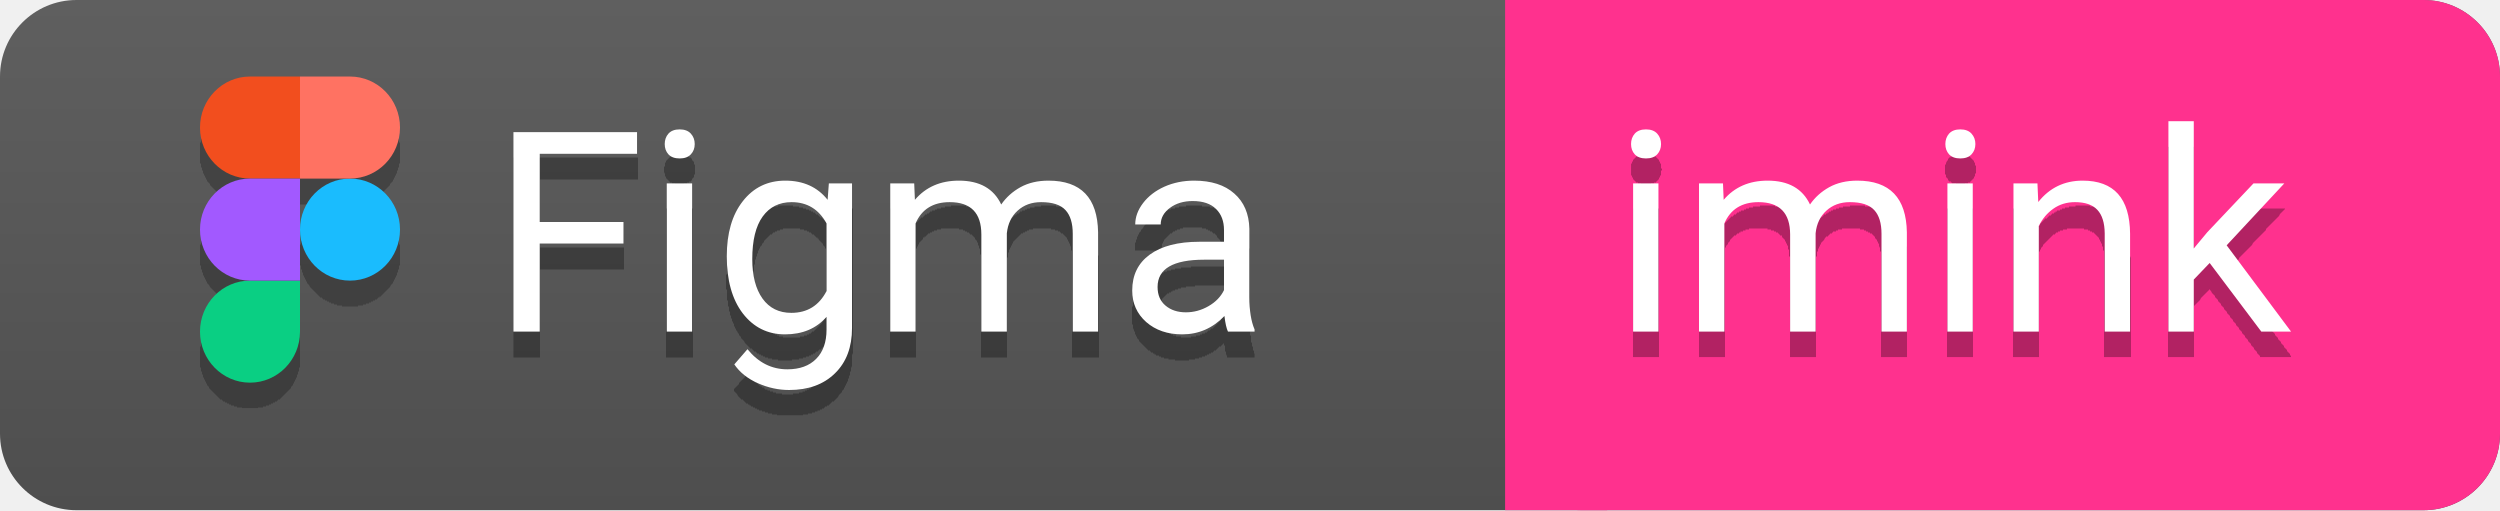
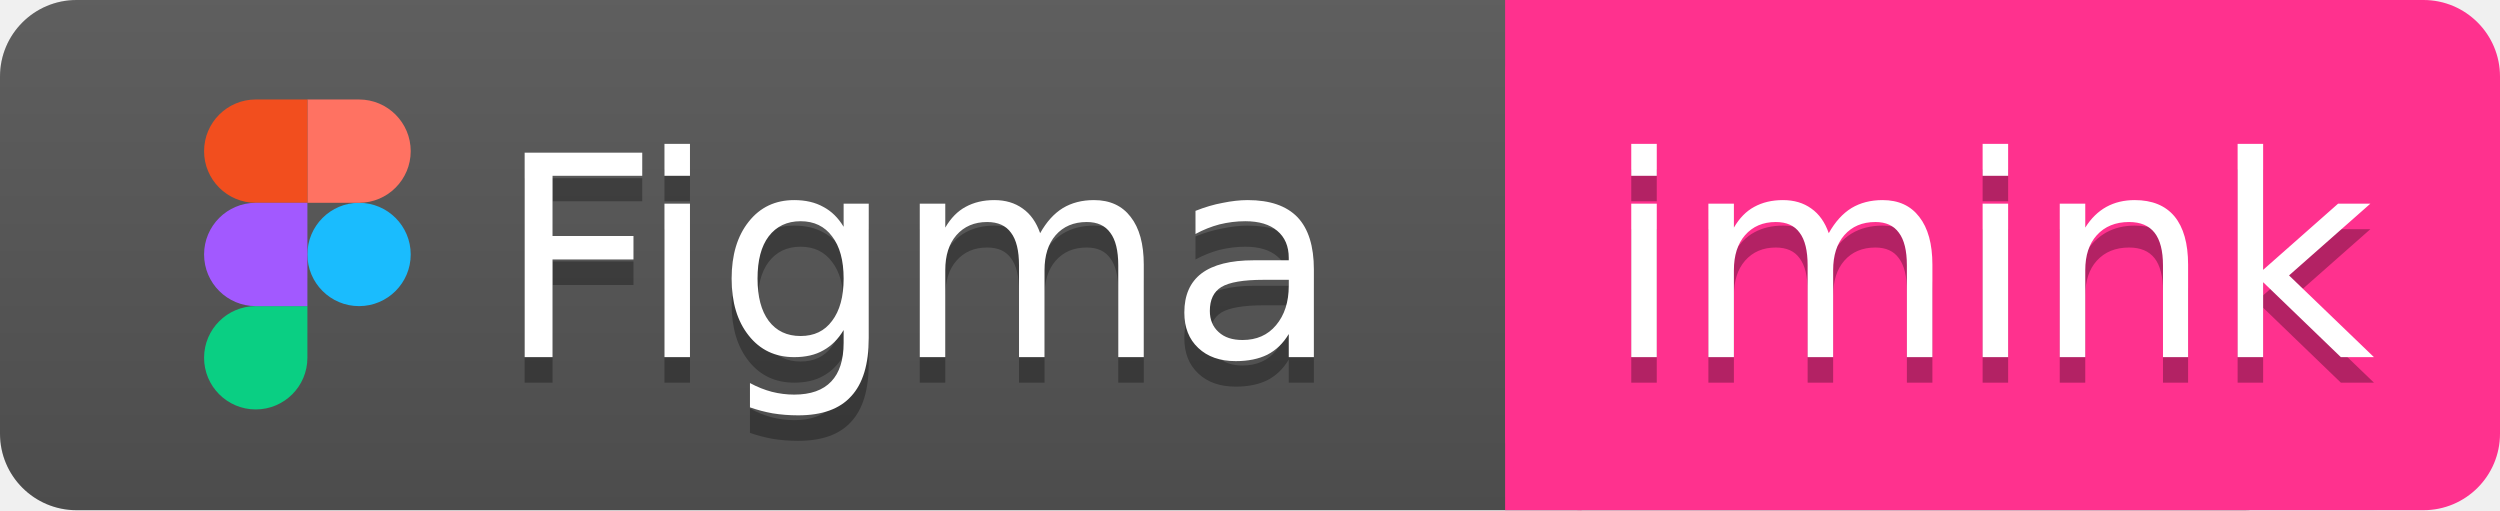
- <svg xmlns="http://www.w3.org/2000/svg" width="98" height="20" viewBox="0 0 98 20" fill="none">
-   <rect width="98" height="20" rx="3" fill="url(#paint0_linear)" />
-   <g filter="url(#filter0_d)">
-     <path d="M24.44 9.546H21.158V13H20.127V5.18H24.972V6.028H21.158V8.703H24.44V9.546ZM27.131 13H26.137V7.188H27.131V13ZM26.057 5.647C26.057 5.486 26.105 5.35 26.202 5.239C26.302 5.128 26.449 5.072 26.642 5.072C26.835 5.072 26.982 5.128 27.082 5.239C27.183 5.35 27.233 5.486 27.233 5.647C27.233 5.808 27.183 5.942 27.082 6.05C26.982 6.157 26.835 6.211 26.642 6.211C26.449 6.211 26.302 6.157 26.202 6.05C26.105 5.942 26.057 5.808 26.057 5.647ZM28.49 10.046C28.49 9.14 28.699 8.42 29.118 7.887C29.537 7.35 30.092 7.081 30.783 7.081C31.492 7.081 32.045 7.332 32.443 7.833L32.491 7.188H33.399V12.86C33.399 13.612 33.175 14.205 32.727 14.638C32.283 15.072 31.686 15.288 30.934 15.288C30.515 15.288 30.105 15.199 29.704 15.02C29.303 14.841 28.996 14.595 28.785 14.284L29.301 13.688C29.727 14.214 30.248 14.477 30.864 14.477C31.347 14.477 31.723 14.341 31.992 14.069C32.264 13.797 32.4 13.414 32.4 12.919V12.42C32.002 12.878 31.46 13.107 30.773 13.107C30.092 13.107 29.541 12.834 29.118 12.286C28.699 11.738 28.49 10.991 28.49 10.046ZM29.489 10.159C29.489 10.814 29.623 11.33 29.892 11.706C30.16 12.078 30.536 12.264 31.02 12.264C31.646 12.264 32.106 11.979 32.4 11.41V8.757C32.096 8.202 31.639 7.924 31.03 7.924C30.547 7.924 30.169 8.112 29.897 8.488C29.625 8.864 29.489 9.421 29.489 10.159ZM35.837 7.188L35.864 7.833C36.29 7.332 36.865 7.081 37.588 7.081C38.401 7.081 38.954 7.393 39.248 8.016C39.441 7.736 39.692 7.511 40 7.339C40.312 7.167 40.678 7.081 41.101 7.081C42.376 7.081 43.024 7.756 43.045 9.106V13H42.052V9.165C42.052 8.75 41.957 8.44 41.767 8.236C41.577 8.028 41.259 7.924 40.811 7.924C40.442 7.924 40.136 8.035 39.893 8.257C39.649 8.476 39.508 8.771 39.468 9.144V13H38.469V9.192C38.469 8.347 38.056 7.924 37.228 7.924C36.577 7.924 36.131 8.202 35.891 8.757V13H34.898V7.188H35.837ZM48.137 13C48.08 12.885 48.033 12.681 47.998 12.388C47.536 12.867 46.984 13.107 46.343 13.107C45.77 13.107 45.3 12.946 44.931 12.624C44.565 12.298 44.383 11.886 44.383 11.389C44.383 10.784 44.612 10.315 45.07 9.981C45.532 9.645 46.18 9.477 47.015 9.477H47.981V9.02C47.981 8.673 47.878 8.397 47.67 8.193C47.462 7.985 47.156 7.881 46.752 7.881C46.397 7.881 46.1 7.971 45.86 8.15C45.62 8.329 45.5 8.546 45.5 8.8H44.501C44.501 8.51 44.603 8.23 44.807 7.962C45.015 7.69 45.294 7.475 45.645 7.317C45.999 7.16 46.388 7.081 46.81 7.081C47.48 7.081 48.005 7.249 48.384 7.586C48.764 7.919 48.961 8.379 48.975 8.966V11.641C48.975 12.175 49.043 12.599 49.179 12.914V13H48.137ZM46.488 12.243C46.8 12.243 47.095 12.162 47.374 12.001C47.654 11.84 47.856 11.63 47.981 11.373V10.18H47.203C45.985 10.18 45.377 10.537 45.377 11.249C45.377 11.56 45.48 11.804 45.688 11.979C45.896 12.155 46.162 12.243 46.488 12.243Z" fill="white" />
+ <svg xmlns="http://www.w3.org/2000/svg" width="98" height="20">
+   <linearGradient id="a" x2="0" y2="100%">
+     <stop offset="0" stop-color="#bbb" stop-opacity="0.1" />
+     <stop offset="1" stop-opacity="0.1" />
+   </linearGradient>
+   <rect rx="3" width="91" height="20" fill="#555" />
+   <rect width="96" height="20" rx="3" fill="url(#a)" />
+   <rect x="59" width="3" height="20" fill="#FF318E" />
+   <rect x="59" width="39" height="20" rx="3" fill="#FF318E" />
+   <g fill="#fff" text-anchor="middle" font-family="DejaVu Sans,Verdana,Geneva,sans-serif" font-size="11">
+     <text x="36" y="15" fill="#010101" fill-opacity="0.3">Figma</text>
+     <text x="36" y="14">Figma</text>
+     <text x="78" y="15" fill="#010101" fill-opacity="0.3">imink</text>
+     <text x="78" y="14">imink</text>
  </g>
-   <rect x="59" width="39" height="20" rx="3" fill="#FF318E" />
-   <path d="M59 0H63V20H59V0Z" fill="#FF318E" />
-   <g filter="url(#filter1_d)">
-     <path d="M65.011 13H64.018V7.188H65.011V13ZM63.937 5.647C63.937 5.486 63.985 5.35 64.082 5.239C64.182 5.128 64.329 5.072 64.522 5.072C64.716 5.072 64.863 5.128 64.963 5.239C65.063 5.35 65.113 5.486 65.113 5.647C65.113 5.808 65.063 5.942 64.963 6.05C64.863 6.157 64.716 6.211 64.522 6.211C64.329 6.211 64.182 6.157 64.082 6.05C63.985 5.942 63.937 5.808 63.937 5.647ZM67.541 7.188L67.568 7.833C67.994 7.332 68.569 7.081 69.292 7.081C70.105 7.081 70.658 7.393 70.952 8.016C71.145 7.736 71.396 7.511 71.704 7.339C72.015 7.167 72.382 7.081 72.805 7.081C74.079 7.081 74.728 7.756 74.749 9.106V13H73.755V9.165C73.755 8.75 73.66 8.44 73.471 8.236C73.281 8.028 72.962 7.924 72.515 7.924C72.146 7.924 71.84 8.035 71.596 8.257C71.353 8.476 71.211 8.771 71.172 9.144V13H70.173V9.192C70.173 8.347 69.759 7.924 68.932 7.924C68.28 7.924 67.835 8.202 67.595 8.757V13H66.601V7.188H67.541ZM77.332 13H76.339V7.188H77.332V13ZM76.258 5.647C76.258 5.486 76.307 5.35 76.403 5.239C76.504 5.128 76.65 5.072 76.844 5.072C77.037 5.072 77.184 5.128 77.284 5.239C77.384 5.35 77.435 5.486 77.435 5.647C77.435 5.808 77.384 5.942 77.284 6.05C77.184 6.157 77.037 6.211 76.844 6.211C76.65 6.211 76.504 6.157 76.403 6.05C76.307 5.942 76.258 5.808 76.258 5.647ZM79.868 7.188L79.9 7.919C80.344 7.36 80.924 7.081 81.64 7.081C82.868 7.081 83.488 7.774 83.499 9.16V13H82.505V9.154C82.501 8.735 82.405 8.426 82.215 8.225C82.029 8.025 81.737 7.924 81.339 7.924C81.017 7.924 80.734 8.01 80.491 8.182C80.247 8.354 80.058 8.58 79.921 8.859V13H78.928V7.188H79.868ZM86.619 10.309L85.996 10.959V13H85.002V4.75H85.996V9.74L86.528 9.101L88.338 7.188H89.546L87.285 9.616L89.81 13H88.644L86.619 10.309Z" fill="white" />
+   <g id="Figma-imink-copy" transform="translate(0, -1)" fill-rule="nonzero">
+     <g id="Group" transform="translate(8, 3)">
+       <g id="path0_fill-link" transform="translate(4.05, 5.95)" fill="#1ABCFE">
+         <path d="M0,2.025 C0,0.907 0.907,0 2.025,0 L2.025,0 C3.143,0 4.05,0.907 4.05,2.025 C4.05,3.143 3.143,4.05 2.025,4.05 L2.025,4.05 C0.907,4.05 0,3.143 0,2.025 L0,2.025 Z" id="path0_fill" />
+       </g>
+       <g id="path1_fill-link" transform="translate(-0, 10)" fill="#0ACF83">
+         <path d="M0,2.025 C0,0.907 0.907,0 2.025,0 L4.05,0 L4.05,2.025 C4.05,3.143 3.143,4.05 2.025,4.05 C0.907,4.05 0,3.143 0,2.025 Z" id="path1_fill" />
+       </g>
+       <g id="Rectangle-55" transform="translate(4.05, 1.9)" fill="#FF7262">
+         <g id="path2_fill-link" transform="translate(2.5, 2.5) scale(-1, 1) rotate(90) translate(-2.5, -2.5) ">
+           <path d="M0,0 L4.05,0 L4.05,2.025 C4.05,3.143 3.143,4.05 2.025,4.05 C0.907,4.05 0,3.143 0,2.025 L0,0 Z" id="path2_fill" />
+         </g>
+       </g>
+       <g id="Rectangle-55" transform="translate(-0, -0)" fill="#F24E1E">
+         <g id="path3_fill-link" transform="translate(2.5, 3.45) scale(-1, 1) rotate(-180) translate(-2.5, -3.45) translate(0, 0.95)">
+           <path d="M0,2.025 C0,0.907 0.907,0 2.025,0 L4.05,0 L4.05,4.05 L2.025,4.05 C0.907,4.05 0,3.143 0,2.025 Z" id="path3_fill" />
+         </g>
+       </g>
+       <g id="Rectangle-55" transform="translate(-0, 4.05)" fill="#A259FF">
+         <g id="path3_fill-link" transform="translate(2.5, 3.45) scale(-1, 1) rotate(-180) translate(-2.5, -3.45) translate(0, 0.95)">
+           <path d="M0,2.025 C0,0.907 0.907,0 2.025,0 L4.05,0 L4.05,4.05 L2.025,4.05 C0.907,4.05 0,3.143 0,2.025 Z" id="path3_fill" />
+         </g>
+       </g>
+     </g>
  </g>
-   <g filter="url(#filter2_d)">
-     <path d="M11.76 9C11.76 7.895 12.637 7 13.72 7H13.72C14.803 7 15.68 7.895 15.68 9C15.68 10.105 14.803 11 13.72 11H13.72C12.637 11 11.76 10.105 11.76 9V9Z" fill="#1ABCFE" />
-     <path d="M7.84 13C7.84 11.895 8.718 11 9.8 11H11.76V13C11.76 14.105 10.883 15 9.8 15C8.718 15 7.84 14.105 7.84 13Z" fill="#0ACF83" />
-     <path d="M11.76 3V7H13.72C14.803 7 15.68 6.105 15.68 5C15.68 3.895 14.803 3 13.72 3H11.76Z" fill="#FF7262" />
-     <path d="M7.84 5C7.84 6.105 8.718 7 9.8 7L11.76 7V3L9.8 3C8.718 3 7.84 3.895 7.84 5Z" fill="#F24E1E" />
-     <path d="M7.84 9C7.84 10.105 8.718 11 9.8 11H11.76V7L9.8 7C8.718 7 7.84 7.895 7.84 9Z" fill="#A259FF" />
-   </g>
-   <defs>
-     <filter id="filter0_d" x="20.127" y="5.072" width="29.052" height="11.216" filterUnits="userSpaceOnUse" color-interpolation-filters="sRGB">
-       <feFlood flood-opacity="0" result="BackgroundImageFix" />
-       <feColorMatrix in="SourceAlpha" type="matrix" values="0 0 0 0 0 0 0 0 0 0 0 0 0 0 0 0 0 0 127 0" />
-       <feOffset dy="1" />
-       <feColorMatrix type="matrix" values="0 0 0 0 0.004 0 0 0 0 0.004 0 0 0 0 0.004 0 0 0 0.3 0" />
-       <feBlend mode="normal" in2="BackgroundImageFix" result="effect1_dropShadow" />
-       <feBlend mode="normal" in="SourceGraphic" in2="effect1_dropShadow" result="shape" />
-     </filter>
-     <filter id="filter1_d" x="63.937" y="4.75" width="25.873" height="9.25" filterUnits="userSpaceOnUse" color-interpolation-filters="sRGB">
-       <feFlood flood-opacity="0" result="BackgroundImageFix" />
-       <feColorMatrix in="SourceAlpha" type="matrix" values="0 0 0 0 0 0 0 0 0 0 0 0 0 0 0 0 0 0 127 0" />
-       <feOffset dy="1" />
-       <feColorMatrix type="matrix" values="0 0 0 0 0.004 0 0 0 0 0.004 0 0 0 0 0.004 0 0 0 0.3 0" />
-       <feBlend mode="normal" in2="BackgroundImageFix" result="effect1_dropShadow" />
-       <feBlend mode="normal" in="SourceGraphic" in2="effect1_dropShadow" result="shape" />
-     </filter>
-     <filter id="filter2_d" x="7.84" y="3" width="7.84" height="13" filterUnits="userSpaceOnUse" color-interpolation-filters="sRGB">
-       <feFlood flood-opacity="0" result="BackgroundImageFix" />
-       <feColorMatrix in="SourceAlpha" type="matrix" values="0 0 0 0 0 0 0 0 0 0 0 0 0 0 0 0 0 0 127 0" />
-       <feOffset dy="1" />
-       <feColorMatrix type="matrix" values="0 0 0 0 0 0 0 0 0 0 0 0 0 0 0 0 0 0 0.25 0" />
-       <feBlend mode="normal" in2="BackgroundImageFix" result="effect1_dropShadow" />
-       <feBlend mode="normal" in="SourceGraphic" in2="effect1_dropShadow" result="shape" />
-     </filter>
-     <linearGradient id="paint0_linear" x1="49" y1="0" x2="49" y2="20" gradientUnits="userSpaceOnUse">
-       <stop stop-color="#5F5F5F" />
-       <stop offset="0.49" stop-color="#575757" />
-       <stop offset="1" stop-color="#4E4E4E" />
-     </linearGradient>
-   </defs>
</svg>
